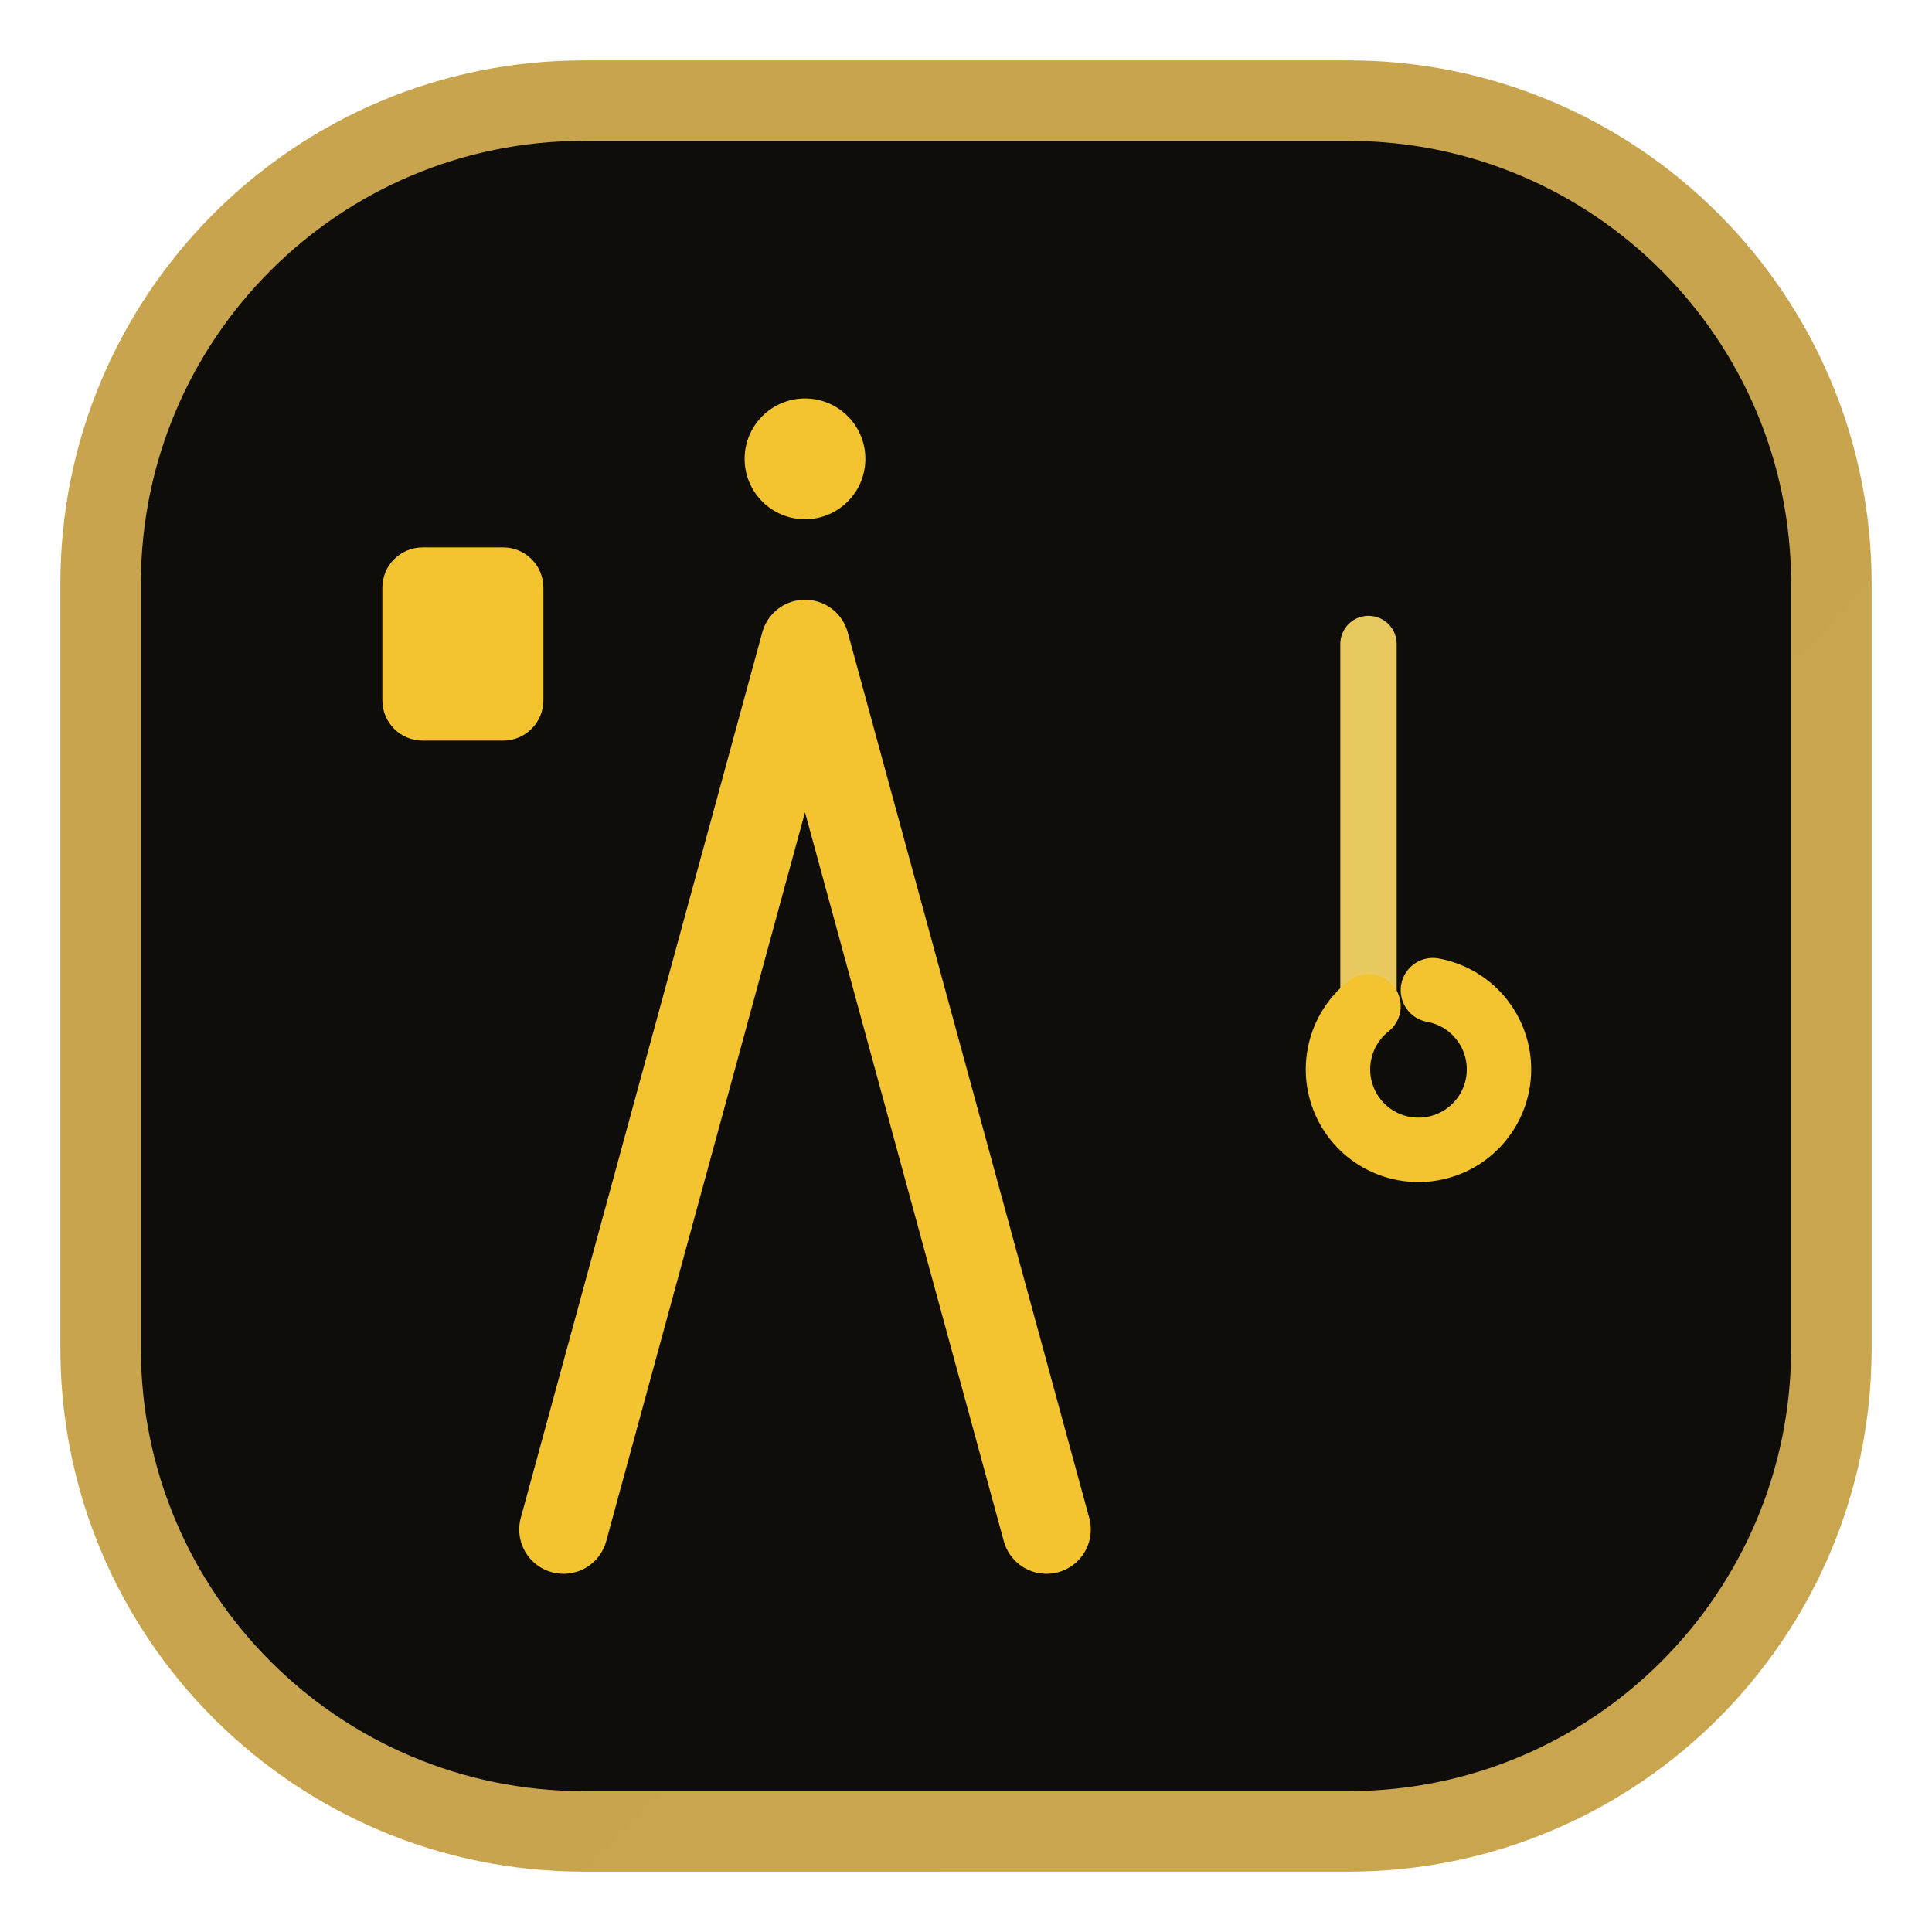
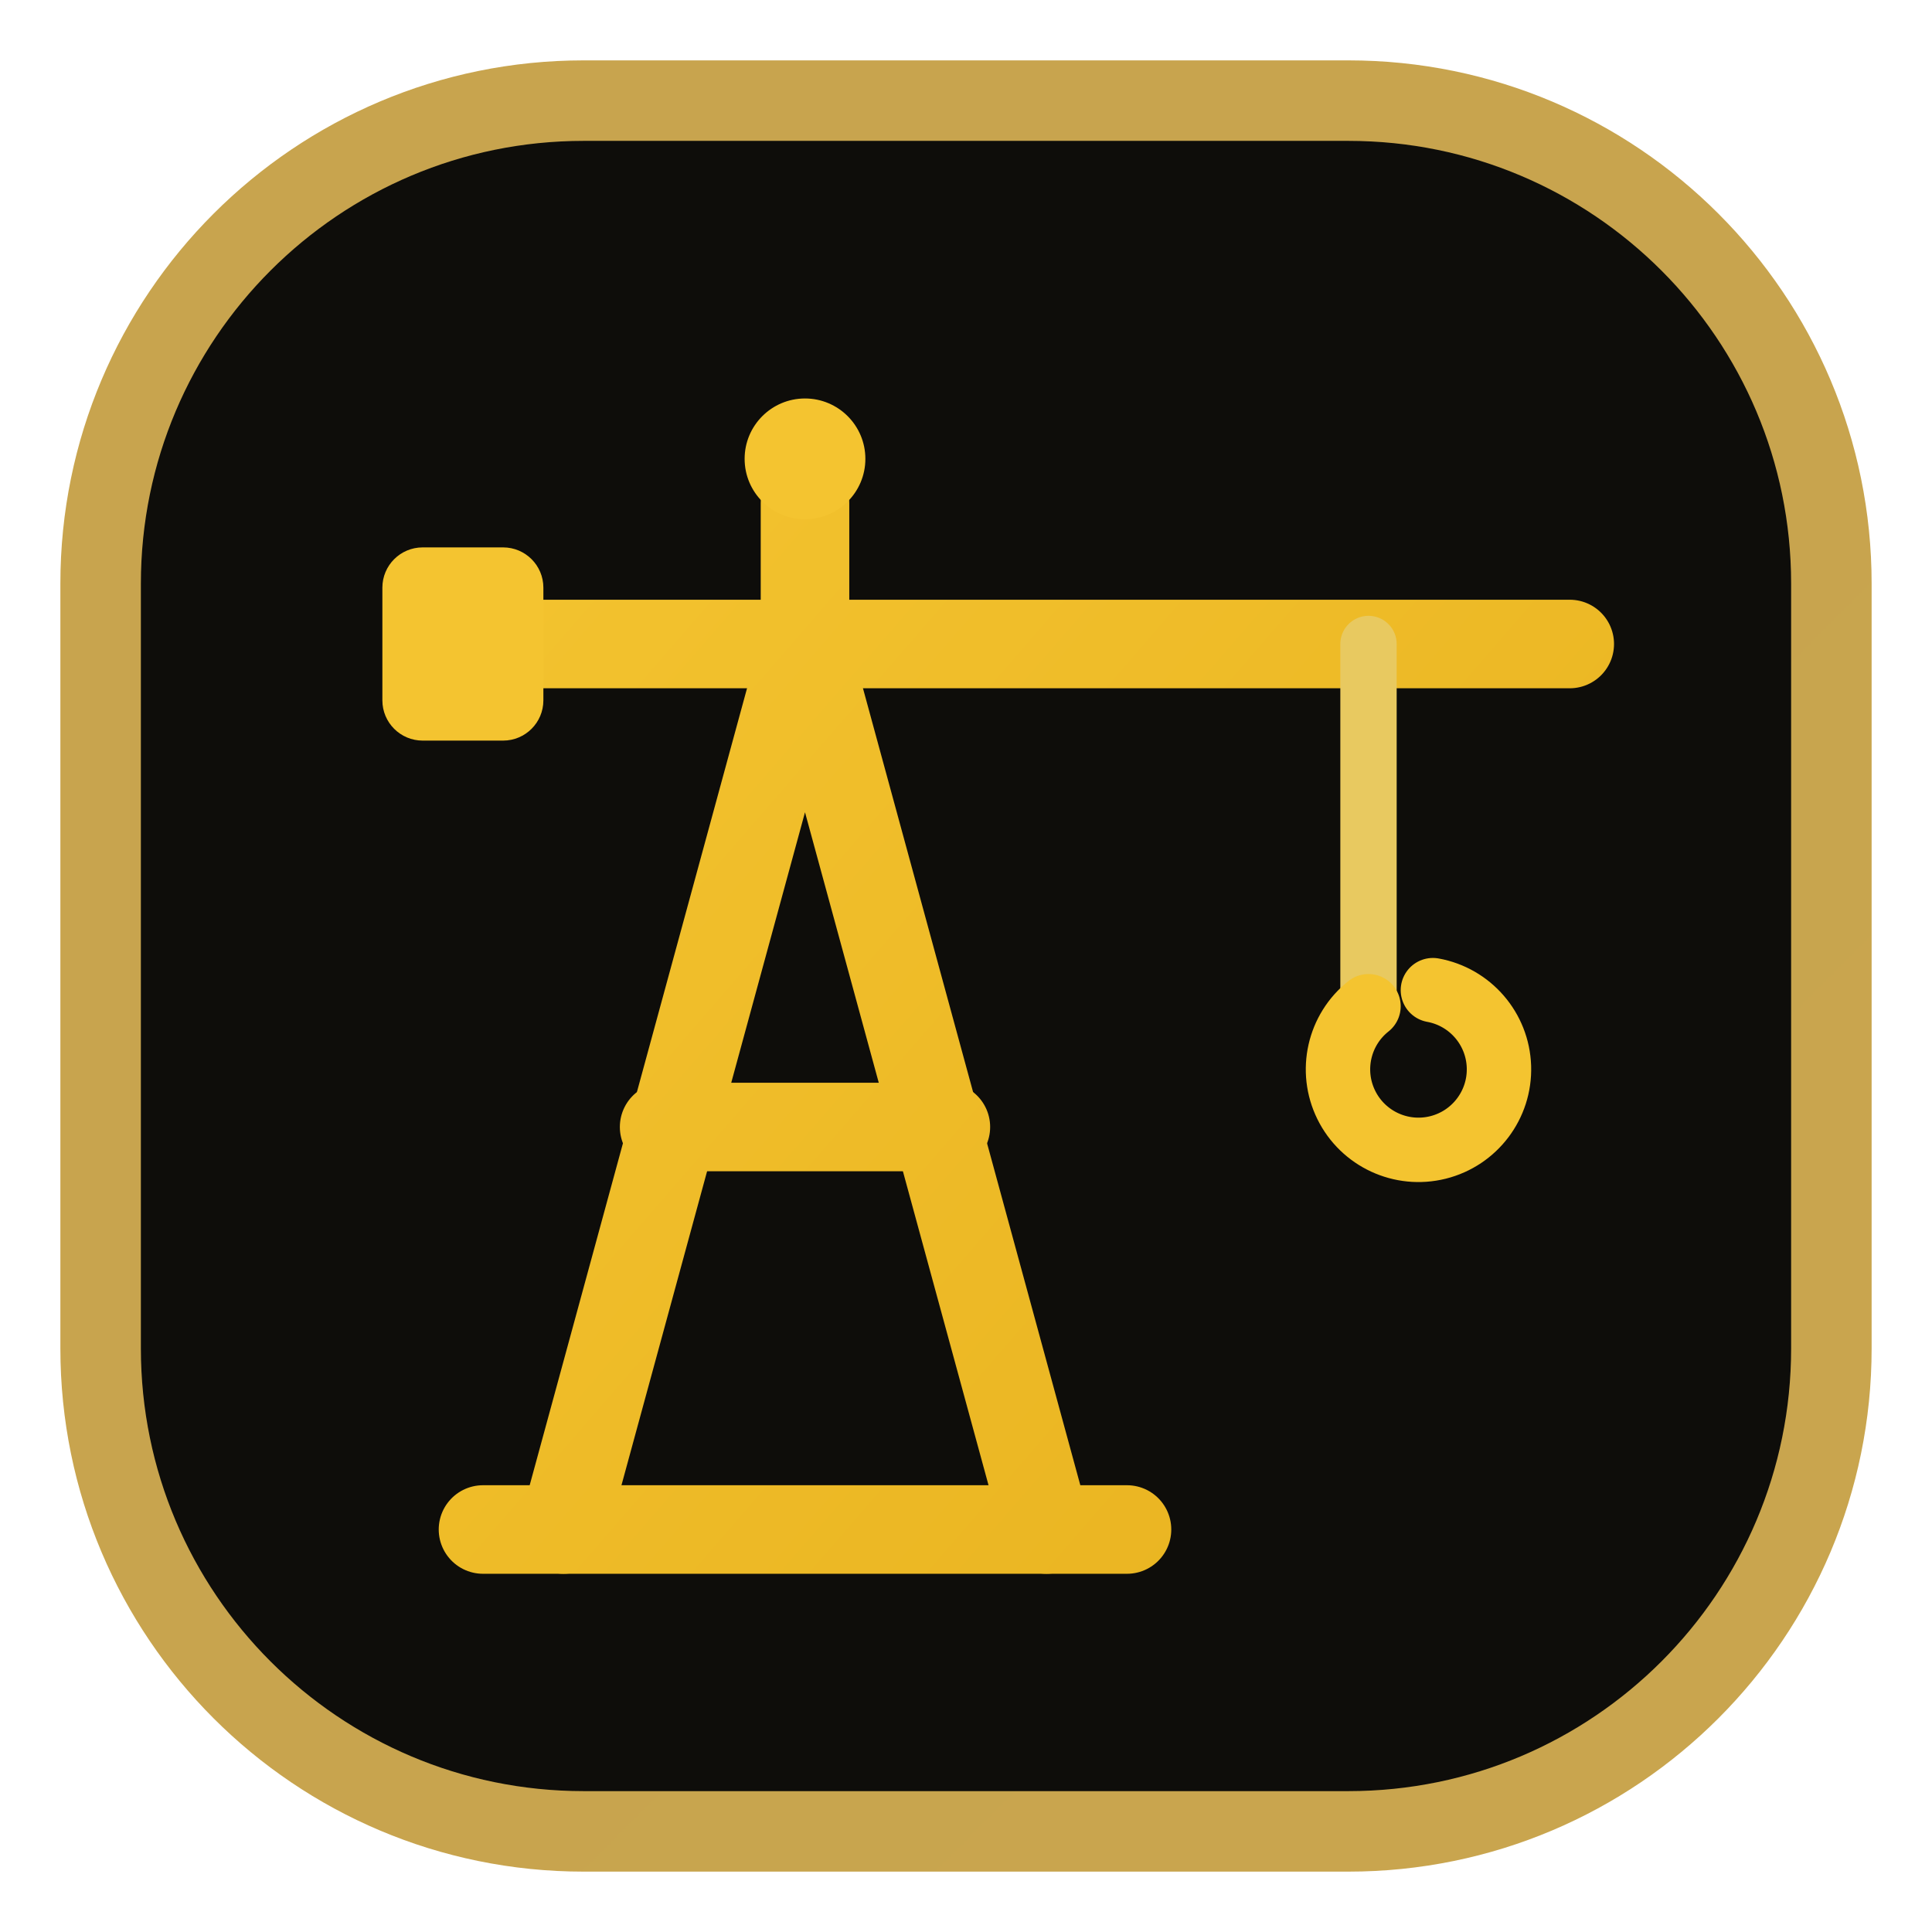
<svg xmlns="http://www.w3.org/2000/svg" width="48" height="48" viewBox="0 0 48 48" fill="none" role="img" aria-label="NAOnEdge — grue">
  <defs>
    <linearGradient id="gold" x1="0" y1="0" x2="48" y2="48">
      <stop offset="0" stop-color="#c8a44e" />
      <stop offset="1" stop-color="#e8c960" />
    </linearGradient>
-     <linearGradient id="yel" x1="10" y1="12" x2="40" y2="38">
+     <linearGradient id="yel" gradientUnits="userSpaceOnUse" x1="10" y1="12" x2="40" y2="38">
      <stop offset="0" stop-color="#f4c430" />
      <stop offset="1" stop-color="#e8b21f" />
    </linearGradient>
  </defs>
  <rect x="2.5" y="2.5" width="43" height="43" rx="12" fill="#0e0d0a" stroke="url(#gold)" stroke-width="2" />
  <g stroke="url(#yel)" stroke-width="2.2" stroke-linecap="round" stroke-linejoin="round" fill="none">
    <path d="M11 16 H39" />
    <path d="M20 16 L14 38 M20 16 L26 38" />
    <path d="M16.5 28 H23.5" />
    <path d="M20 16 V12.5" />
  </g>
  <circle cx="20" cy="11.4" r="1.5" fill="#f4c430" />
  <rect x="9.5" y="13.6" width="4" height="4.8" rx="1" fill="#f4c430" />
  <path d="M34 16 V25" stroke="#e8c960" stroke-width="1.4" stroke-linecap="round" />
  <path d="M34 25 a2 2 0 1 0 1.6 -0.4" stroke="#f4c430" stroke-width="1.6" fill="none" stroke-linecap="round" />
  <path d="M12 38 H28" stroke="url(#yel)" stroke-width="2.2" stroke-linecap="round" />
</svg>
